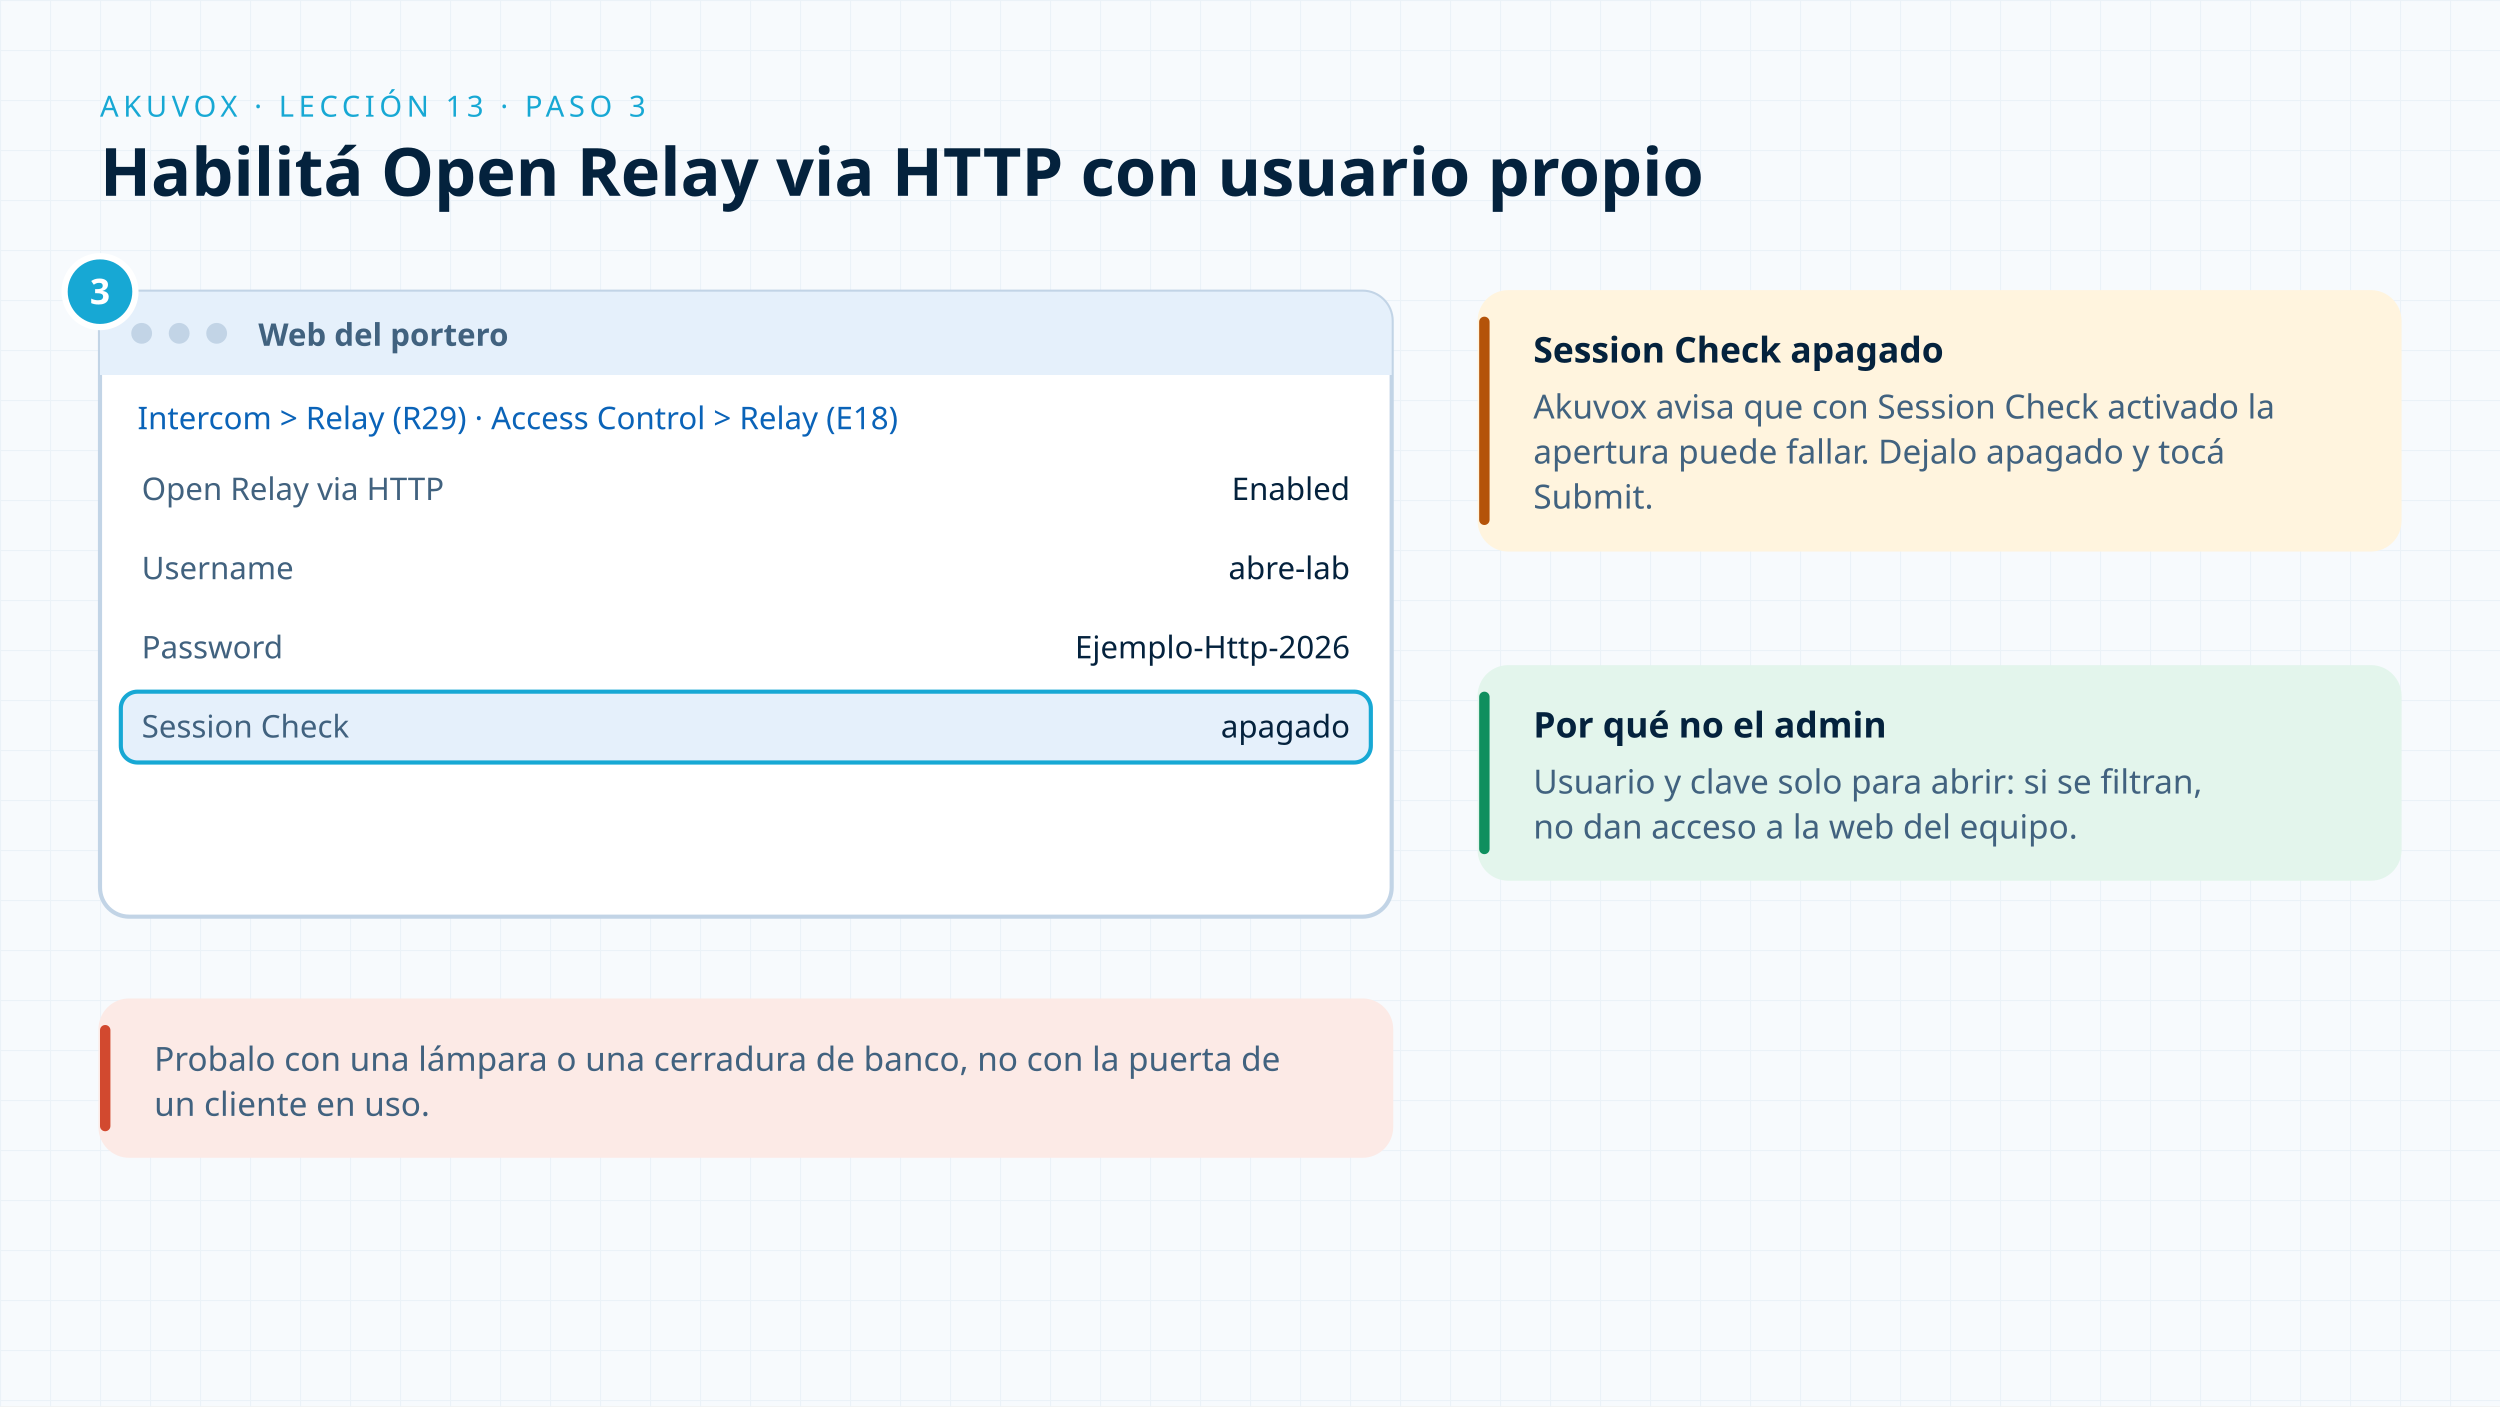
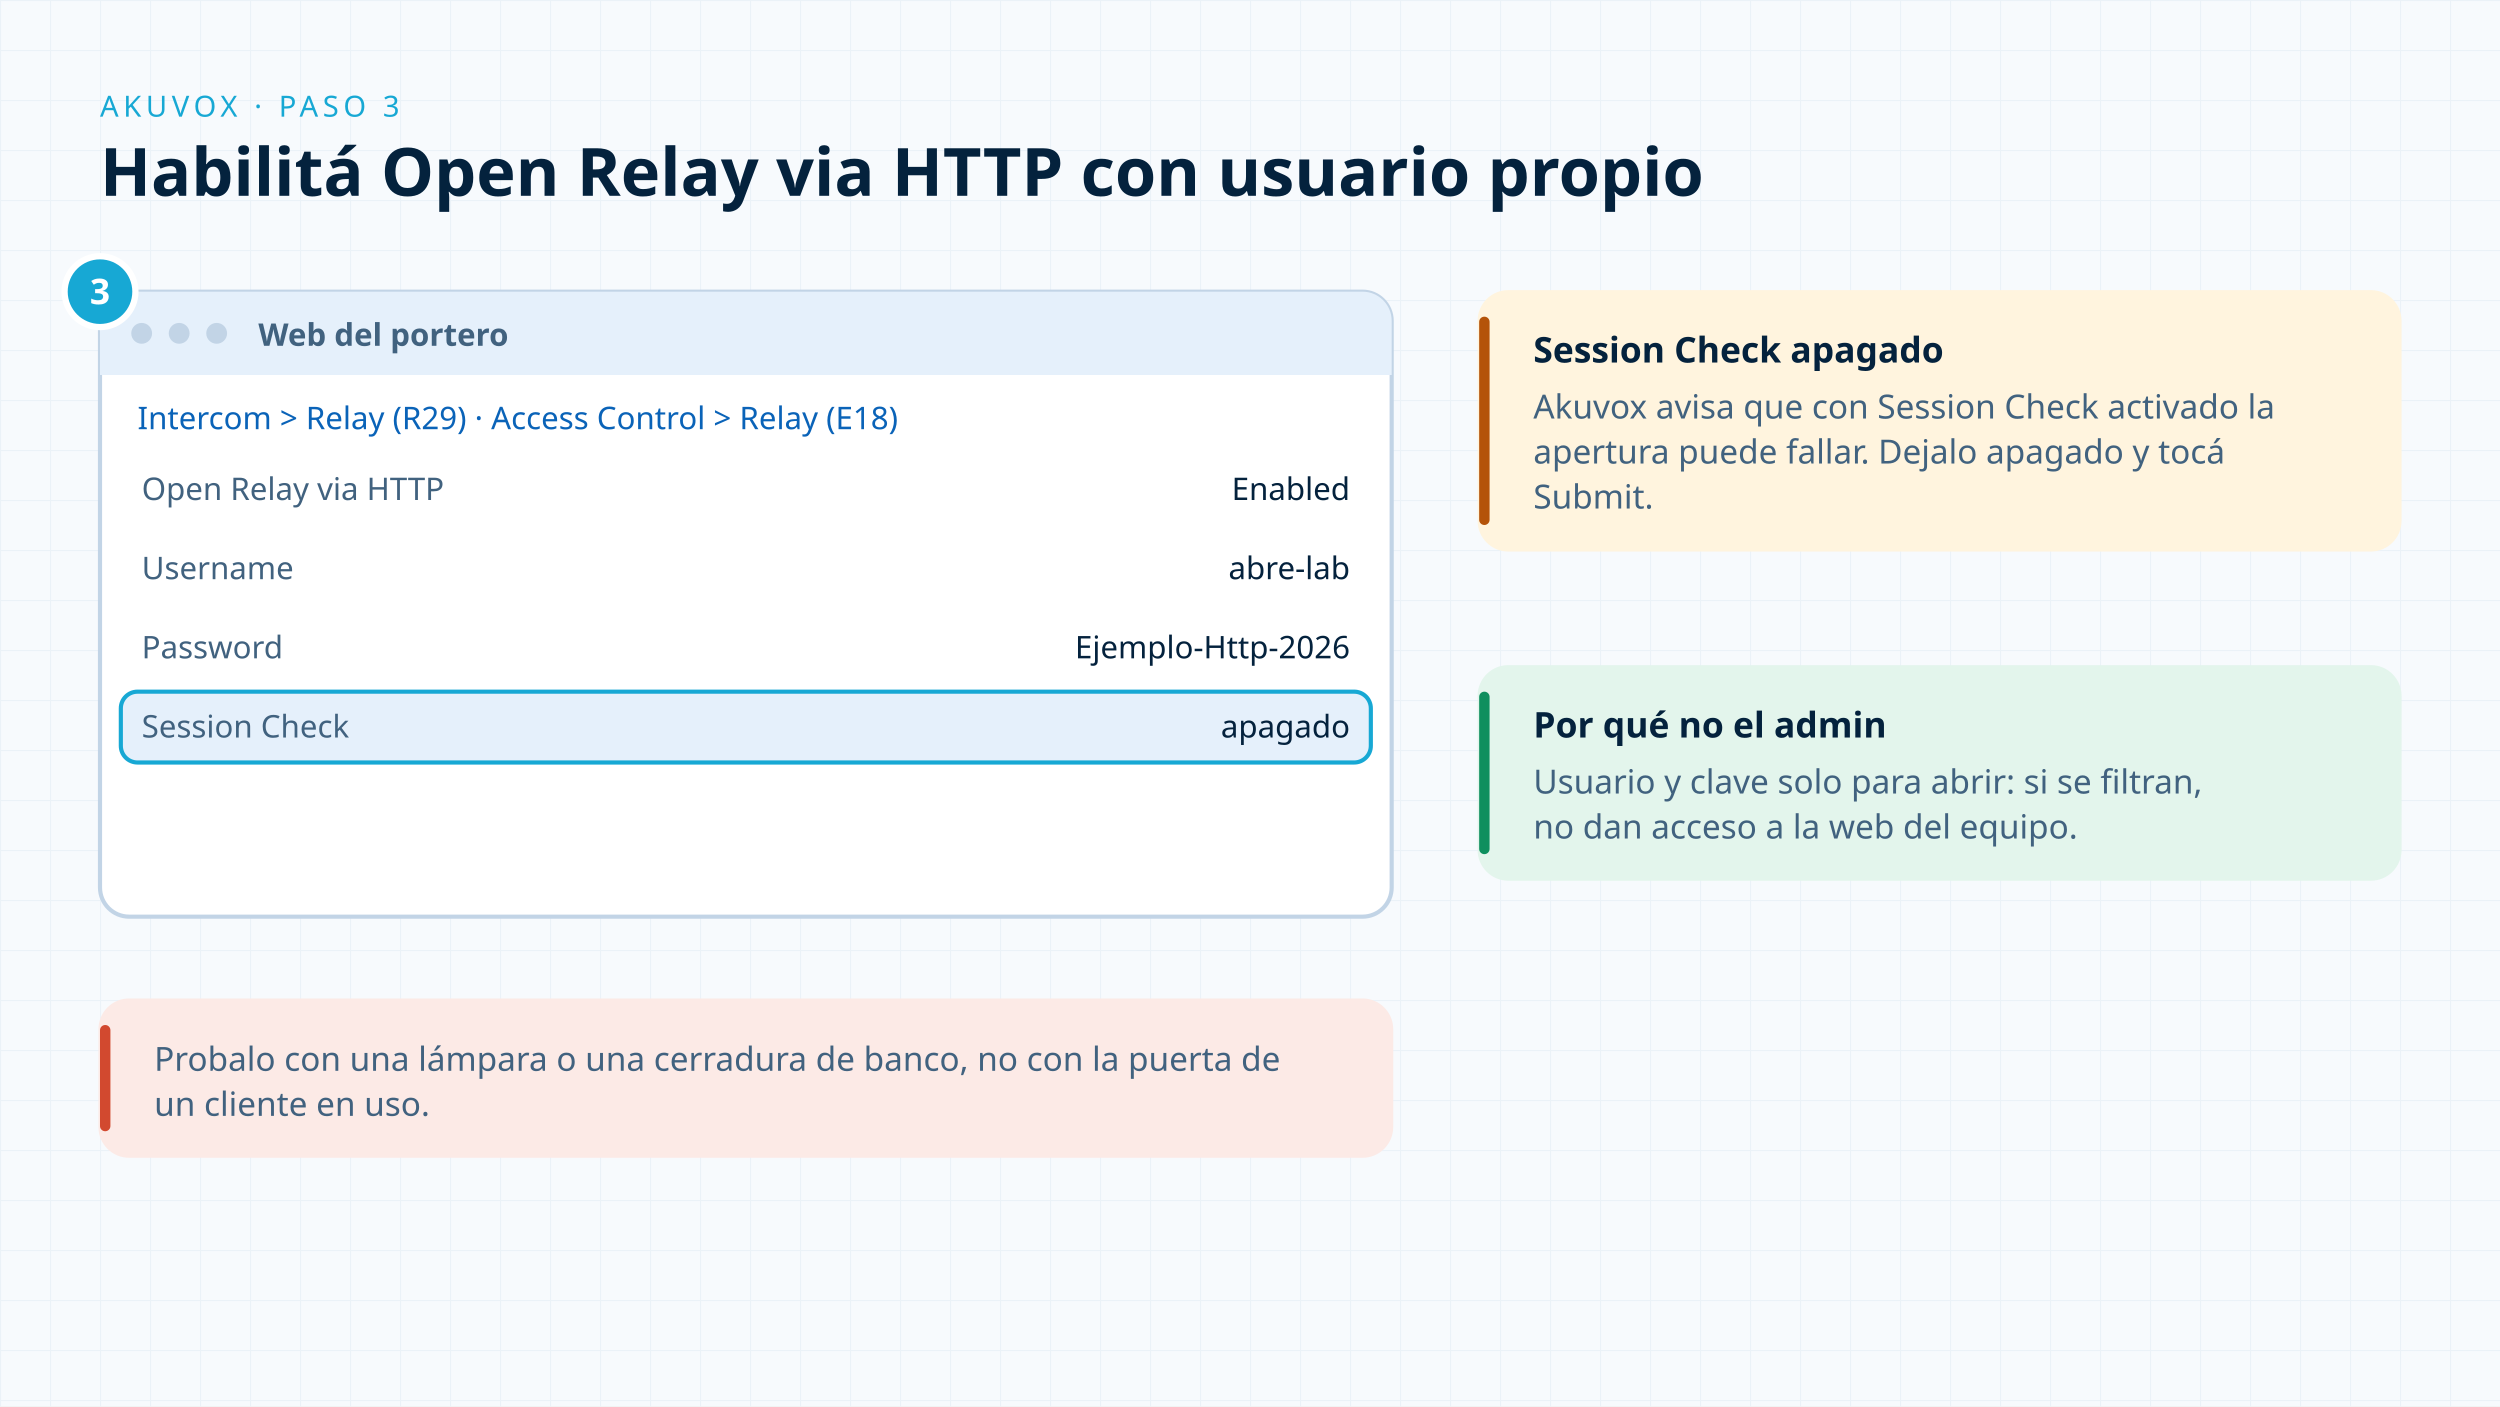
<svg xmlns="http://www.w3.org/2000/svg" viewBox="0 0 1200 675" width="1200" height="675" role="img">
  <defs>
    <marker id="a-blue" viewBox="0 0 10 10" refX="8" refY="5" markerWidth="7" markerHeight="7" orient="auto-start-reverse">
      <path d="M0 0L10 5L0 10z" fill="#0A63B8" />
    </marker>
    <marker id="a-cyan" viewBox="0 0 10 10" refX="8" refY="5" markerWidth="7" markerHeight="7" orient="auto-start-reverse">
      <path d="M0 0L10 5L0 10z" fill="#17A8D4" />
    </marker>
    <marker id="a-gray" viewBox="0 0 10 10" refX="8" refY="5" markerWidth="7" markerHeight="7" orient="auto-start-reverse">
      <path d="M0 0L10 5L0 10z" fill="#6E88A1" />
    </marker>
    <marker id="a-ok" viewBox="0 0 10 10" refX="8" refY="5" markerWidth="7" markerHeight="7" orient="auto-start-reverse">
      <path d="M0 0L10 5L0 10z" fill="#0E8F5E" />
    </marker>
    <marker id="a-alert" viewBox="0 0 10 10" refX="8" refY="5" markerWidth="7" markerHeight="7" orient="auto-start-reverse">
      <path d="M0 0L10 5L0 10z" fill="#D2492F" />
    </marker>
    <pattern id="grid" width="24" height="24" patternUnits="userSpaceOnUse">
      <path d="M24 0H0V24" fill="none" stroke="#E6EEF6" stroke-width="1" />
    </pattern>
  </defs>
  <rect width="1200" height="675" fill="#F7FAFD" />
  <rect width="1200" height="675" fill="url(#grid)" opacity=".7" />
-   <text x="48.0" y="56.0" font-family="JetBrains Mono" font-size="14" font-weight="500" fill="#17A8D4" text-anchor="start" letter-spacing="2.2">AKUVOX · LECCIÓN 13 · PASO 3</text>
+   <text x="48.0" y="56.0" font-family="JetBrains Mono" font-size="14" font-weight="500" fill="#17A8D4" text-anchor="start" letter-spacing="2.2">AKUVOX · PASO 3</text>
  <text x="48.0" y="94.0" font-family="Familjen Grotesk" font-size="32" font-weight="600" fill="#04223D" text-anchor="start">Habilitá Open Relay via HTTP con usuario propio</text>
  <rect x="48" y="140" width="620" height="300" rx="14" fill="#FFFFFF" stroke="#C2D4E6" stroke-width="2" />
  <path d="M48 154a14 14 0 0 1 14 -14h592a14 14 0 0 1 14 14v26h-620z" fill="#E5F0FB" />
  <circle cx="68" cy="160" r="5" fill="#C2D4E6" />
  <circle cx="86" cy="160" r="5" fill="#C2D4E6" />
  <circle cx="104" cy="160" r="5" fill="#C2D4E6" />
  <text x="124.0" y="166.0" font-family="Instrument Sans" font-size="15" font-weight="600" fill="#41627F" text-anchor="start">Web del portero</text>
  <text x="66.0" y="206.0" font-family="JetBrains Mono" font-size="15" font-weight="500" fill="#0A63B8" text-anchor="start">Intercom &gt; Relay (R29) · Access Control &gt; Relay (E18)</text>
  <text x="68.0" y="240.0" font-family="Instrument Sans" font-size="15" font-weight="500" fill="#41627F" text-anchor="start">Open Relay via HTTP</text>
  <text x="648.0" y="240.0" font-family="JetBrains Mono" font-size="15" font-weight="500" fill="#04223D" text-anchor="end">Enabled</text>
  <text x="68.0" y="278.0" font-family="Instrument Sans" font-size="15" font-weight="500" fill="#41627F" text-anchor="start">Username</text>
  <text x="648.0" y="278.0" font-family="JetBrains Mono" font-size="15" font-weight="500" fill="#04223D" text-anchor="end">abre-lab</text>
  <text x="68.0" y="316.0" font-family="Instrument Sans" font-size="15" font-weight="500" fill="#41627F" text-anchor="start">Password</text>
  <text x="648.0" y="316.0" font-family="JetBrains Mono" font-size="15" font-weight="500" fill="#04223D" text-anchor="end">Ejemplo-Http-2026</text>
  <rect x="58" y="332" width="600" height="34" rx="8" fill="#E5F0FB" stroke="#17A8D4" stroke-width="2" />
  <text x="68.0" y="354.0" font-family="Instrument Sans" font-size="15" font-weight="500" fill="#41627F" text-anchor="start">Session Check</text>
  <text x="648.0" y="354.0" font-family="JetBrains Mono" font-size="15" font-weight="500" fill="#04223D" text-anchor="end">apagado</text>
  <circle cx="48" cy="140" r="17" fill="#17A8D4" stroke="#FFFFFF" stroke-width="3" />
  <text x="48.0" y="146.0" font-family="Familjen Grotesk" font-size="17" font-weight="700" fill="#FFFFFF" text-anchor="middle">3</text>
  <rect x="710" y="140" width="442" height="124" rx="14" fill="#FFF4DE" stroke="#FFF4DE" stroke-width="1.5" />
  <rect x="710" y="152" width="5" height="100" rx="2.5" fill="#B45309" />
  <text x="736.0" y="174.0" font-family="Instrument Sans" font-size="17" font-weight="600" fill="#04223D" text-anchor="start">
    <tspan x="736.0" dy="0.0">Session Check apagado</tspan>
  </text>
  <text x="736.0" y="200.9" font-family="Instrument Sans" font-size="16" font-weight="400" fill="#41627F" text-anchor="start">
    <tspan x="736.0" dy="0.0">Akuvox avisa que con Session Check activado la</tspan>
    <tspan x="736.0" dy="21.6">apertura puede fallar. Dejalo apagado y tocá</tspan>
    <tspan x="736.0" dy="21.6">Submit.</tspan>
  </text>
  <rect x="710" y="320" width="442" height="102" rx="14" fill="#E3F5EC" stroke="#E3F5EC" stroke-width="1.5" />
  <rect x="710" y="332" width="5" height="78" rx="2.5" fill="#0E8F5E" />
  <text x="736.0" y="354.0" font-family="Instrument Sans" font-size="17" font-weight="600" fill="#04223D" text-anchor="start">
    <tspan x="736.0" dy="0.0">Por qué no el admin</tspan>
  </text>
  <text x="736.0" y="380.9" font-family="Instrument Sans" font-size="16" font-weight="400" fill="#41627F" text-anchor="start">
    <tspan x="736.0" dy="0.0">Usuario y clave solo para abrir: si se filtran,</tspan>
    <tspan x="736.0" dy="21.6">no dan acceso a la web del equipo.</tspan>
  </text>
  <rect x="48" y="480" width="620" height="75" rx="14" fill="#FCEAE6" stroke="#FCEAE6" stroke-width="1.5" />
  <rect x="48" y="492" width="5" height="51" rx="2.5" fill="#D2492F" />
  <text x="74.0" y="514.0" font-family="Instrument Sans" font-size="16" font-weight="400" fill="#41627F" text-anchor="start">
    <tspan x="74.0" dy="0.0">Probalo con una lámpara o una cerradura de banco, no con la puerta de</tspan>
    <tspan x="74.0" dy="21.6">un cliente en uso.</tspan>
  </text>
</svg>
